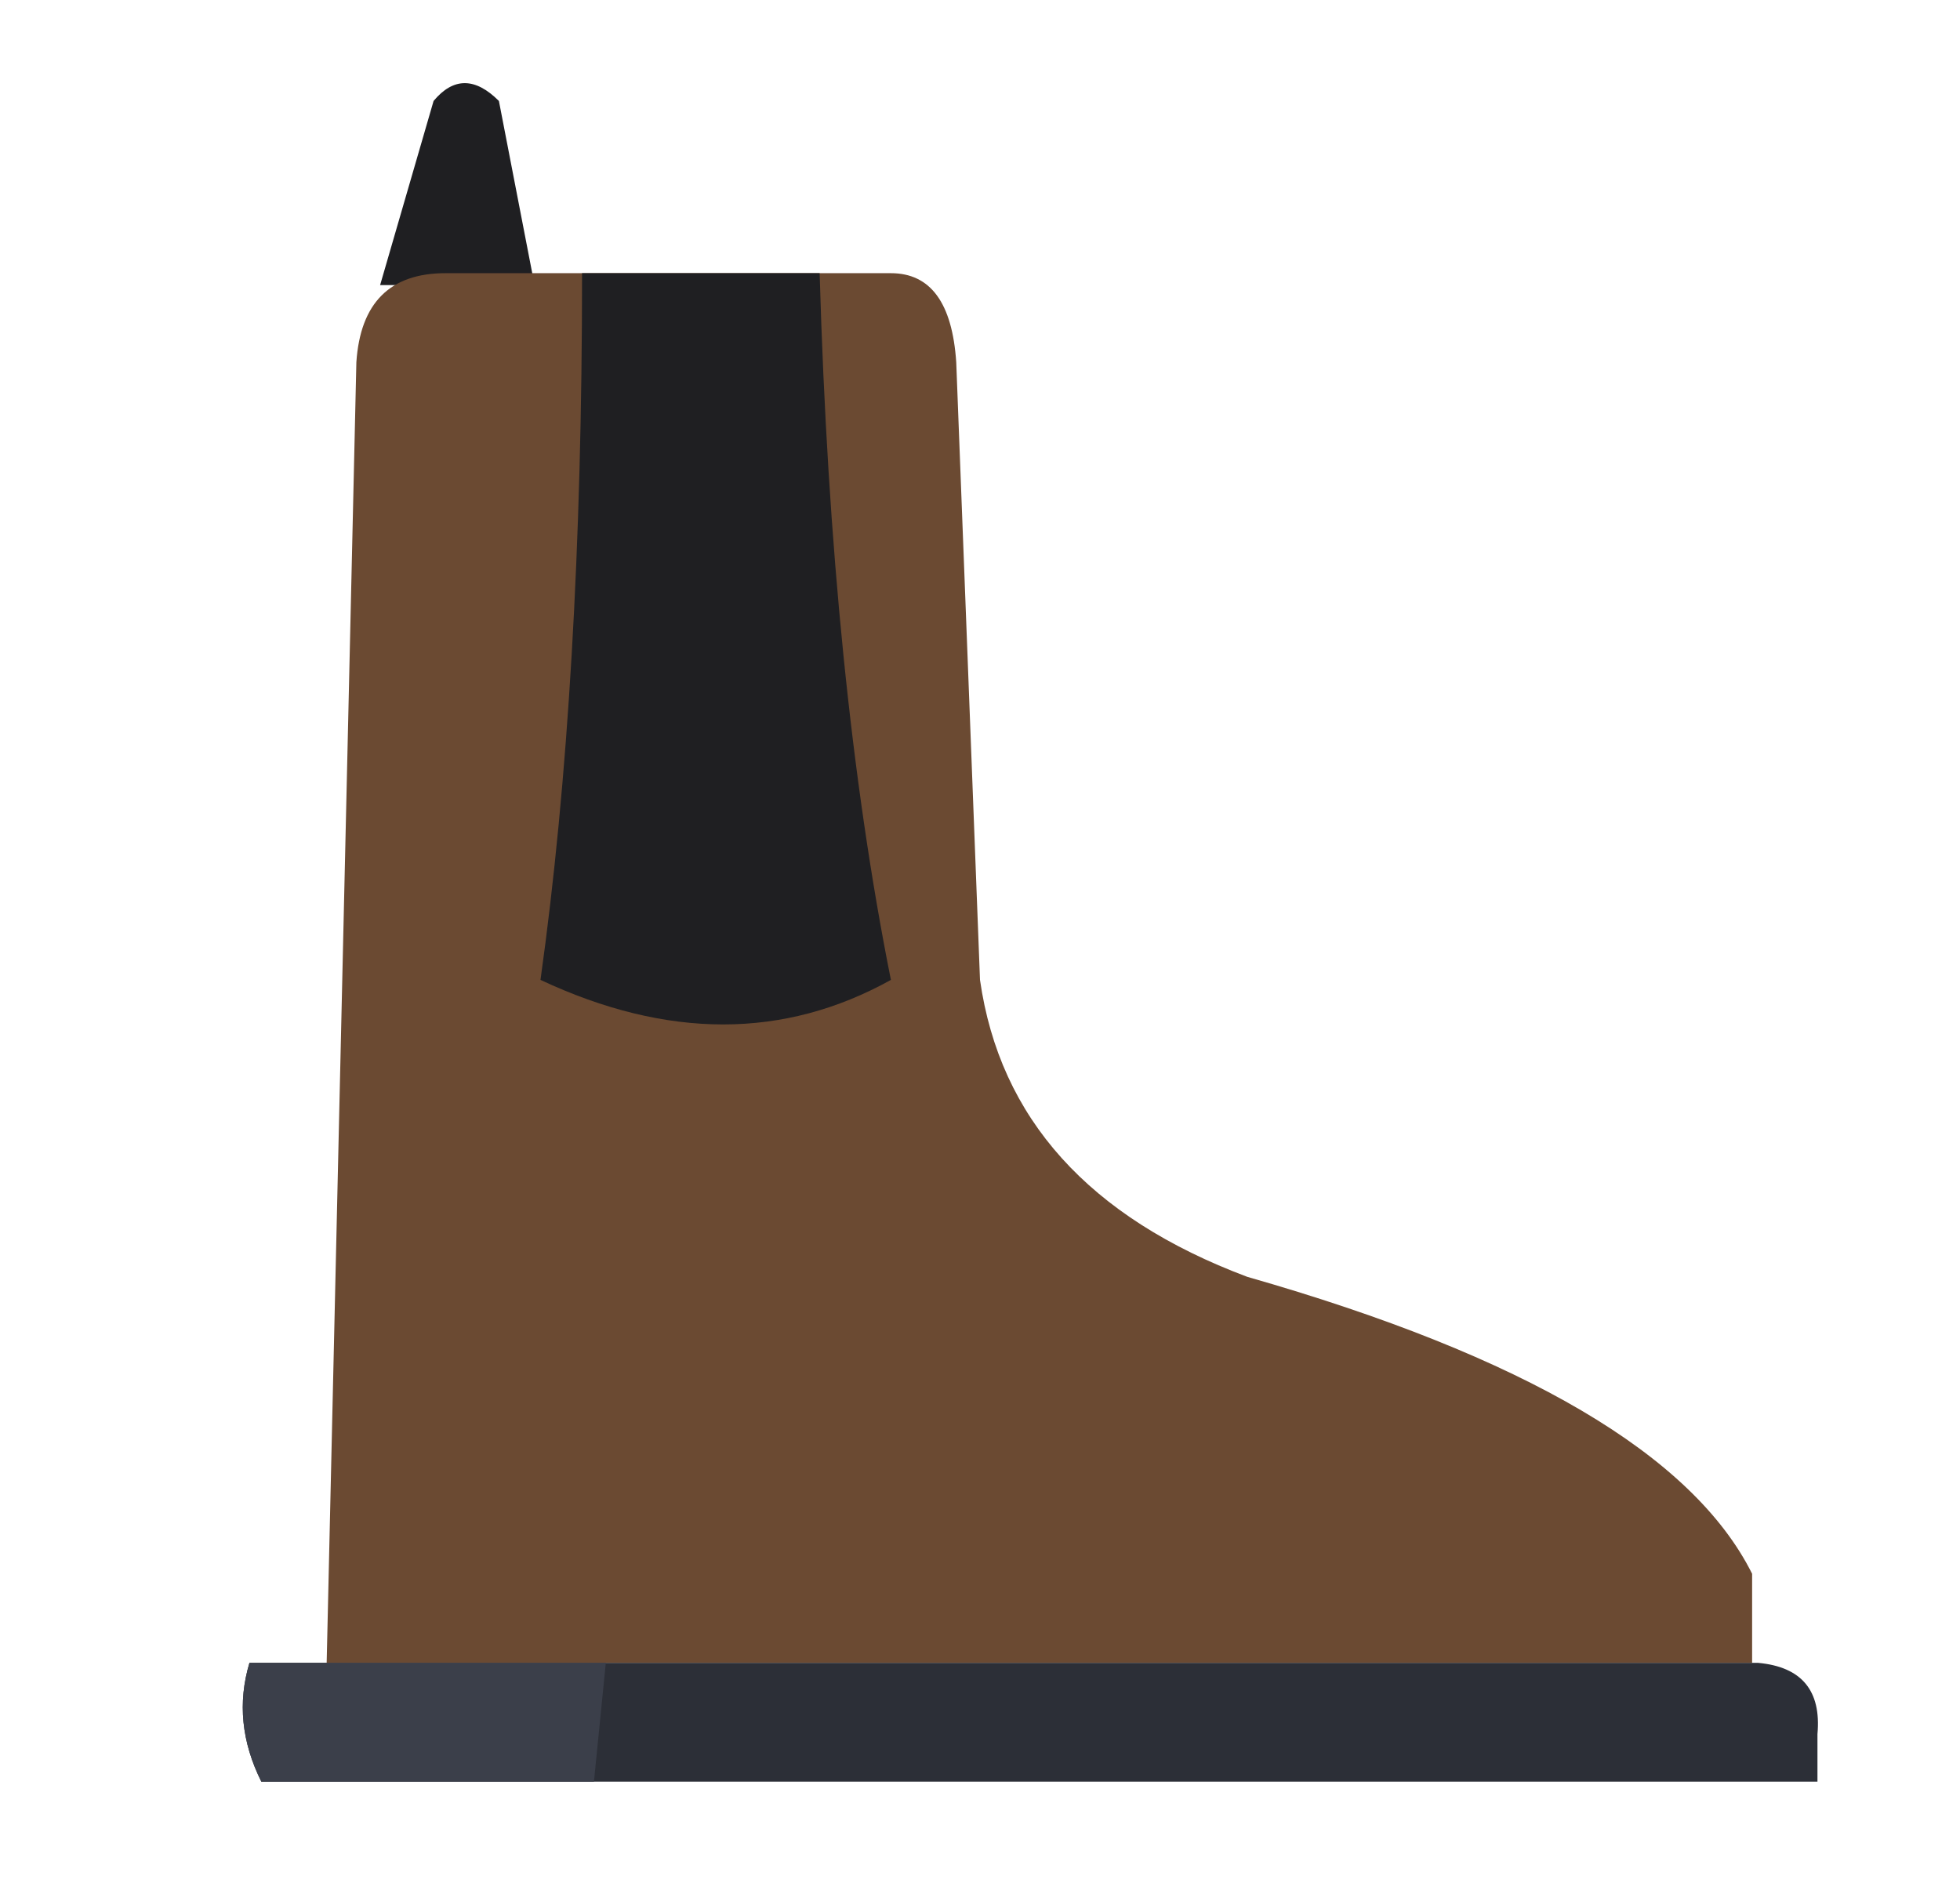
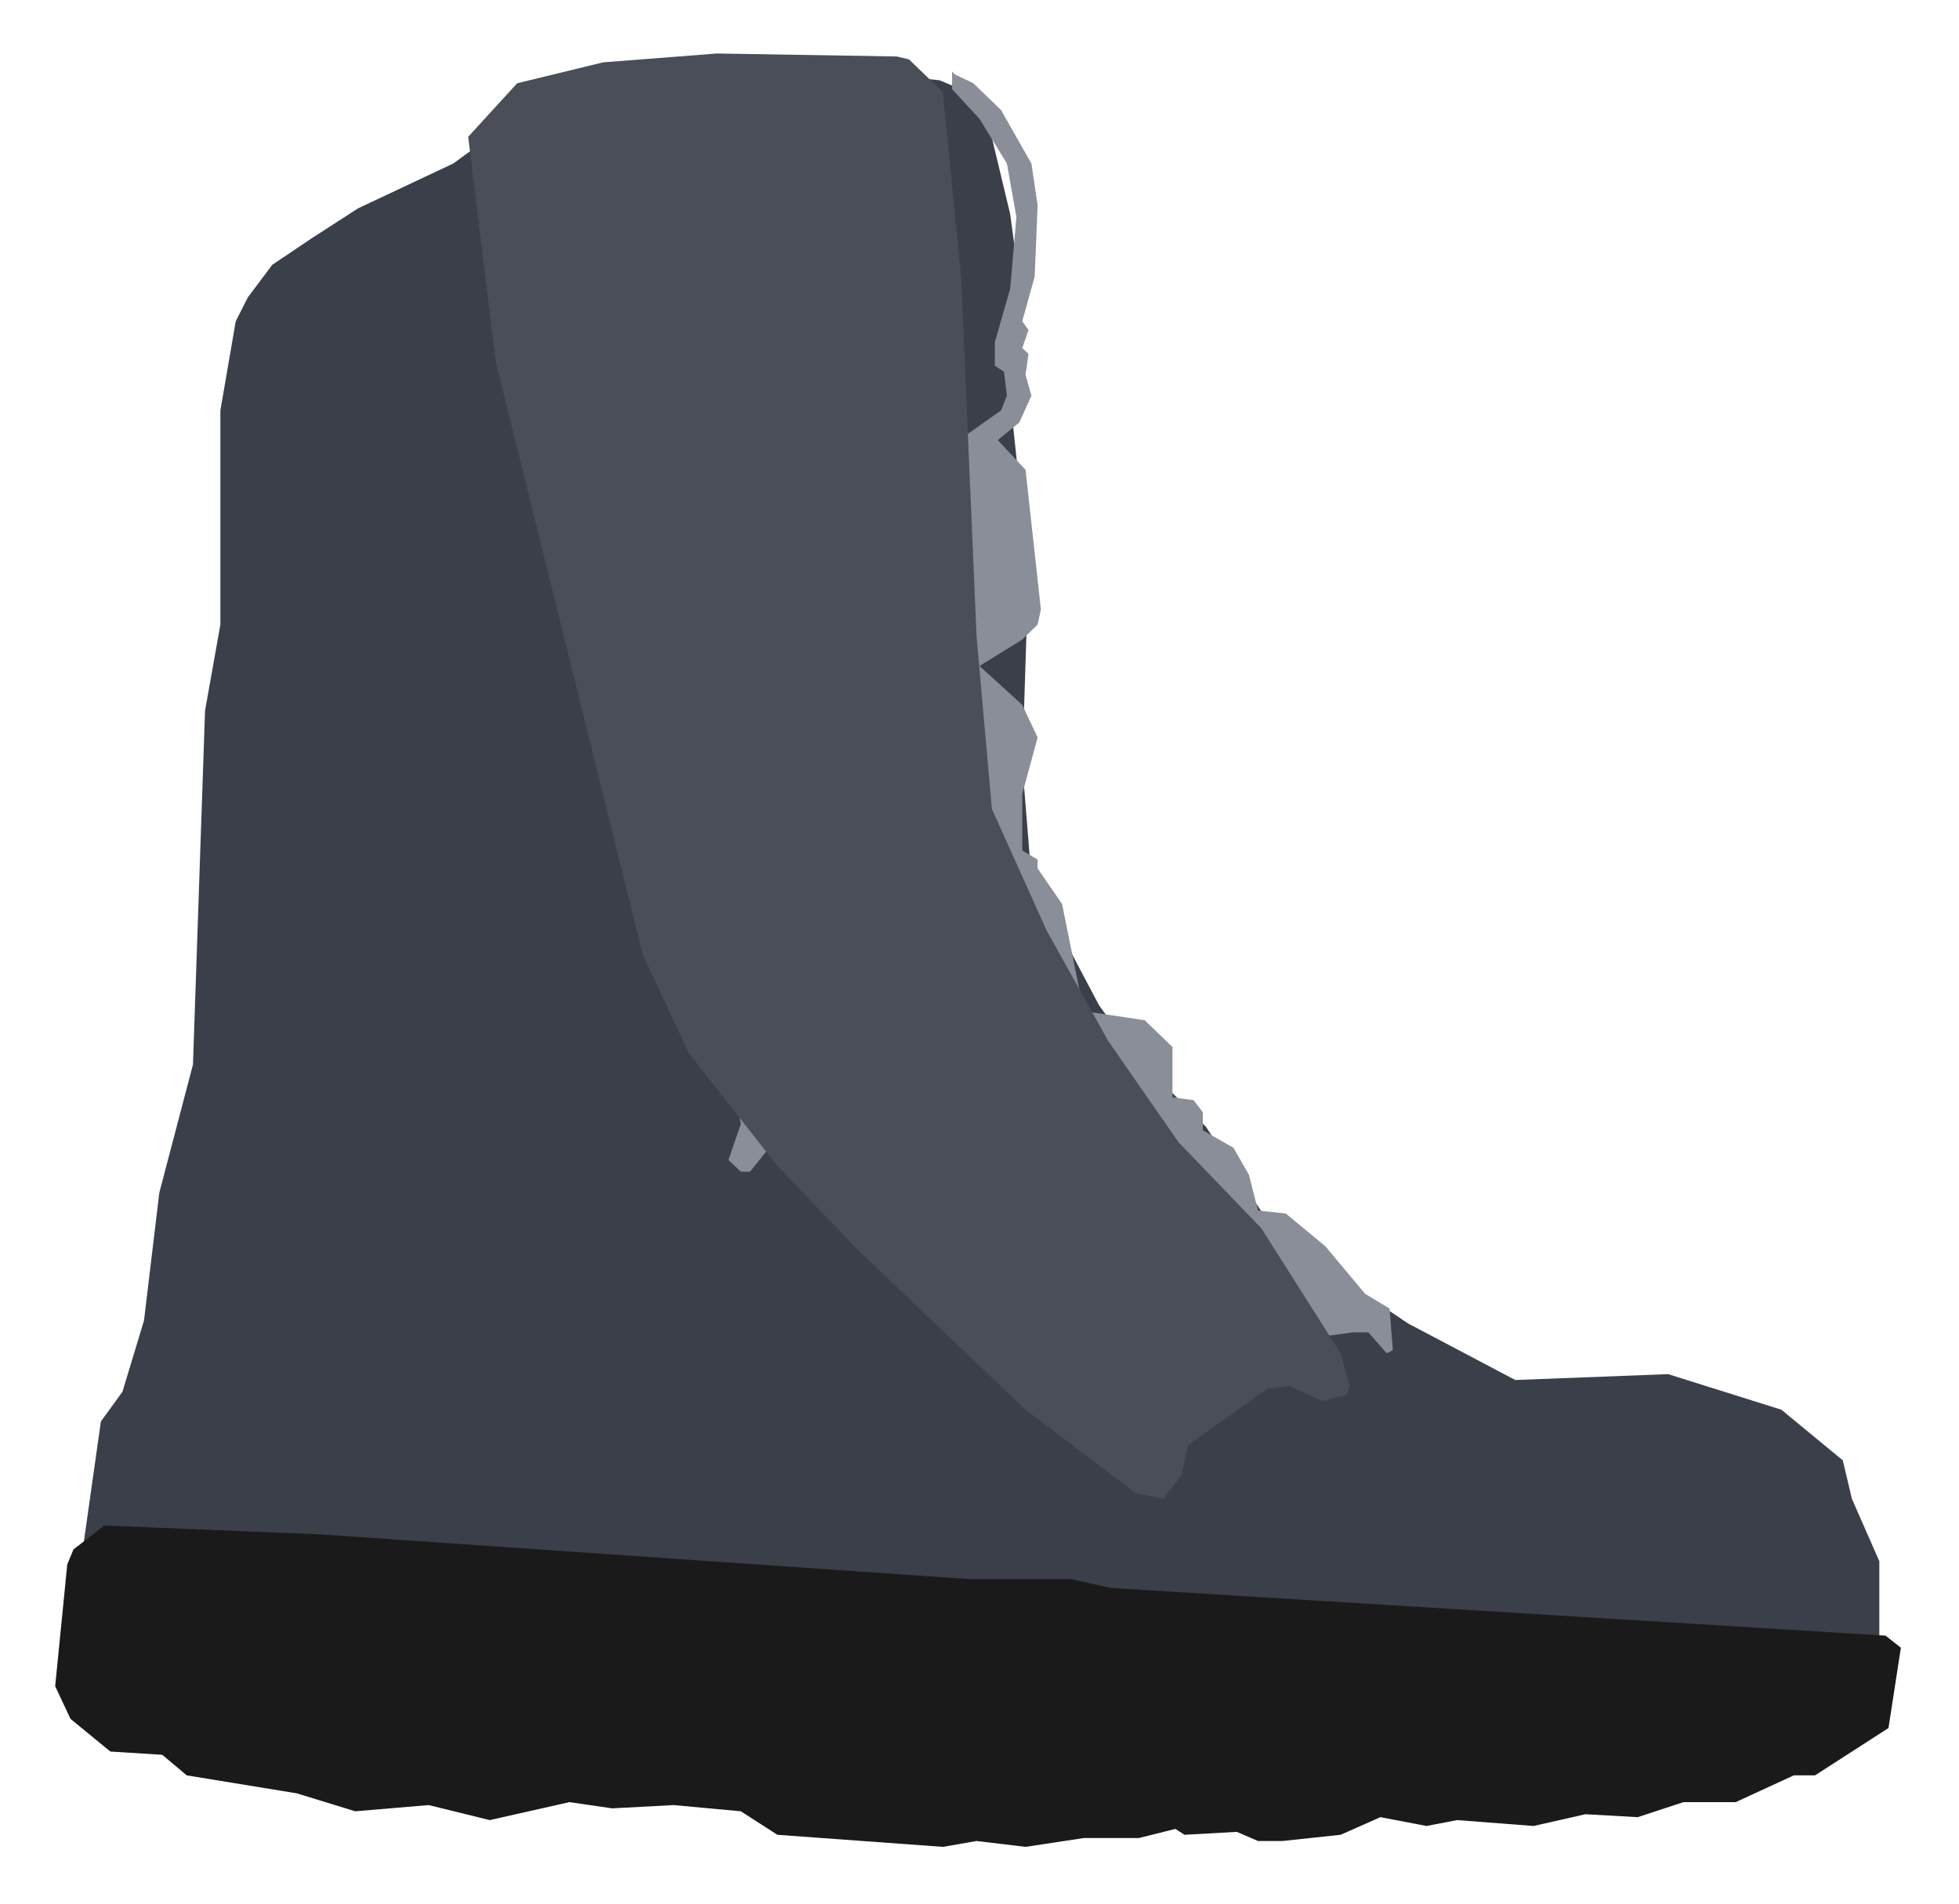
- <svg xmlns="http://www.w3.org/2000/svg" viewBox="0 0 660 640" data-template-id="chelsea-boot" data-view="outer" data-view-label="Outer side" data-name="Chelsea boot" data-category="footwear">
-   <path id="zone-pull-tab" data-label="Pull tab" fill="#1f1f22" d="M128 96 L146 34 Q156 22 168 34 L180 96 Z" />
-   <path id="zone-upper" data-label="Upper" fill="#6b4a32" d="M110 560 L120 122 Q122 92 150 92 L300 92 Q320 92 322 122 L330 330 Q340 400 420 430 Q560 470 590 530 L590 560 Z" />
-   <path id="zone-elastic" data-label="Elastic panel" fill="#1f1f22" d="M196 92 L276 92 Q280 230 300 330 Q246 360 182 330 Q196 230 196 92 Z" />
-   <path id="zone-sole" data-label="Sole" fill="#2c2f37" d="M84 560 L592 560 Q614 562 612 584 L612 600 L88 600 Q78 580 84 560 Z" />
-   <path id="zone-heel" data-label="Heel" fill="#3b3f4a" d="M84 560 L204 560 L200 600 L88 600 Q78 580 84 560 Z" />
+ <svg xmlns="http://www.w3.org/2000/svg" viewBox="0 0 600 583" data-template-id="chelsea-boot" data-view="outer" data-view-label="Outer side" data-name="Chelsea boot" data-category="footwear">
+   <path id="zone-upper" data-label="Upper" fill="#3b3f4a" d="M278.4 23.7 L276.6 26.4 L264.4 28.2 L237.2 44.6 L235.3 43.7 L233.4 33.7 L228.8 30.1 L193.1 30.1 L180.9 28.2 L161.3 33.7 L138.8 50.1 L109.7 63.8 L95.6 72.9 L83.4 81.1 L75.9 91.1 L72.2 98.4 L67.5 125.7 L67.5 191.3 L62.8 217.7 L59.1 326.1 L48.8 365.3 L44.1 404.5 L37.5 426.3 L30.9 435.4 L23.4 488.3 L39.4 499.2 L81.6 522 L109.7 523.8 L135 513.8 L158.4 511 L180.9 517.4 L209.1 529.3 L245.6 534.7 L292.5 537.5 L332.8 533.8 L354.4 528.3 L384.4 525.6 L439.7 516.5 L476.3 530.2 L508.1 526.5 L525.9 522 L554.1 522 L570.9 516.5 L575.6 510.1 L575.6 478.2 L567.2 459.1 L564.4 447.3 L545.6 431.8 L510.9 420.9 L464.1 422.7 L431.3 405.4 L406.9 389 L389.1 375.3 L369.4 345.2 L347.8 323.4 L336.6 307.9 L315.9 268.7 L313.1 234.1 L315 174.9 L309.4 122.1 L312.2 86.5 L309.4 65.6 L300.9 30.1 L287.8 24.6 L279.4 23.7 Z" />
+   <path id="zone-hardware" data-label="Hardware" fill="#8a8e98" d="M291.6 21.9 L291.6 27.3 L300 36.4 L308.4 50.1 L311.3 66.5 L309.4 88.4 L304.7 104.8 L304.7 112 L307.5 113.9 L308.4 121.2 L306.6 125.7 L296.3 133 L279.4 130.3 L236.3 128.4 L225 125.7 L221.3 113.9 L230.6 94.7 L236.3 77.4 L236.3 72 L234.4 55.6 L227.8 35.5 L220.3 25.5 L216.6 27.3 L227.8 57.4 L228.8 78.3 L216.6 106.6 L213.8 118.4 L204.4 126.6 L205.3 131.2 L208.1 133.9 L218.4 130.3 L222.2 133 L233.4 134.8 L283.1 138.5 L242.8 156.7 L231.6 164 L214.7 178.5 L212.8 185.8 L205.3 188.6 L202.5 194 L207.2 199.5 L219.4 196.8 L225 200.4 L255.9 200.4 L281.3 205 L237.2 225.9 L227.8 232.3 L219.4 239.6 L216.6 249.6 L210.9 253.2 L207.2 258.7 L210.9 264.2 L222.2 262.3 L226.9 265.1 L258.8 269.6 L296.3 267.8 L256.9 287.9 L240 303.3 L227.8 324.3 L225 334.3 L226.9 344.3 L223.1 355.3 L226.9 358.9 L229.7 358.9 L236.3 350.7 L241.9 352.5 L249.4 349.8 L289.7 328.8 L309.4 322.5 L309.4 324.3 L294.4 331.6 L283.1 341.6 L278.4 350.7 L279.4 363.5 L275.6 368 L275.6 372.6 L279.4 375.3 L283.1 375.3 L288.8 369.8 L302.8 369.8 L319.7 364.4 L322.5 365.3 L300 389 L300 397.2 L296.3 401.7 L298.1 407.2 L302.8 408.1 L309.4 402.6 L316.9 403.5 L355.3 382.6 L370.3 379 L370.3 380.8 L350.6 394.4 L345 401.7 L347.8 408.1 L344.1 413.6 L346.9 416.3 L351.6 417.2 L358.1 412.7 L374.1 413.6 L414.4 408.1 L419.1 408.1 L424.7 414.5 L426.6 413.6 L425.6 400.8 L418.1 396.3 L405.9 381.7 L393.8 371.7 L385.3 370.8 L382.5 359.8 L377.8 351.6 L368.4 346.2 L368.4 340.7 L365.6 337 L359.1 336.1 L359.1 320.7 L350.6 312.5 L331.9 309.7 L325.3 276.9 L317.8 266 L317.8 263.3 L313.1 260.5 L313.1 243.2 L317.8 225.9 L313.1 215.9 L300 204 L313.1 195.9 L317.8 191.3 L318.8 186.7 L314.1 143.9 L305.6 134.8 L312.2 129.4 L315.9 121.2 L314.1 114.8 L315 108.4 L313.1 106.6 L315 101.1 L313.1 98.4 L316.9 84.7 L317.8 62.9 L315.9 50.1 L306.6 33.7 L298.1 25.5 L292.5 22.8 Z" />
+   <path id="zone-sole" data-label="Sole" fill="#1a1a1a" d="M31.9 467.3 L22.5 474.6 L20.6 479.2 L16.9 516.5 L21.6 526.5 L33.8 536.5 L49.7 537.5 L57.2 543.8 L90.9 549.3 L108.8 554.8 L131.3 552.9 L150 557.5 L174.4 552 L187.5 553.9 L206.3 552.9 L226.9 554.8 L238.1 562 L288.8 565.7 L299.1 563.9 L314.1 565.7 L331.9 563 L348.8 563 L360 560.2 L362.8 562 L378.8 561.1 L385.3 563.9 L392.8 563.9 L410.6 562 L422.8 556.6 L436.9 559.3 L446.3 557.5 L469.7 559.3 L485.6 555.7 L501.6 556.6 L515.6 552 L531.6 552 L549.4 543.8 L555.9 543.8 L578.4 529.3 L582.2 504.7 L577.5 501 L340.3 486.4 L328.1 483.7 L297.2 483.7 L98.4 470 L32.8 467.3 Z" />
+   <path id="zone-tongue" data-label="Tongue" fill="#4a4e58" d="M219.4 16.4 L184.7 19.1 L158.4 25.5 L143.4 41.9 L151.9 111.1 L196.9 292.4 L210.9 322.5 L238.1 357.1 L262.5 382.6 L314.1 431.8 L347.8 457.3 L356.3 459.1 L361.9 451.8 L363.8 442.7 L388.1 425.4 L394.7 424.5 L405 429.1 L412.5 427.2 L413.4 424.5 L410.6 414.5 L386.3 376.2 L360.9 349.8 L339.4 318.8 L320.6 285.1 L303.8 247.8 L299.1 194.9 L294.4 85.6 L288.8 28.2 L278.4 18.2 L274.7 17.3 L220.3 16.4 Z" />
+   <rect id="print-area" x="168" y="187" width="264" height="233" fill="none" />
</svg>
